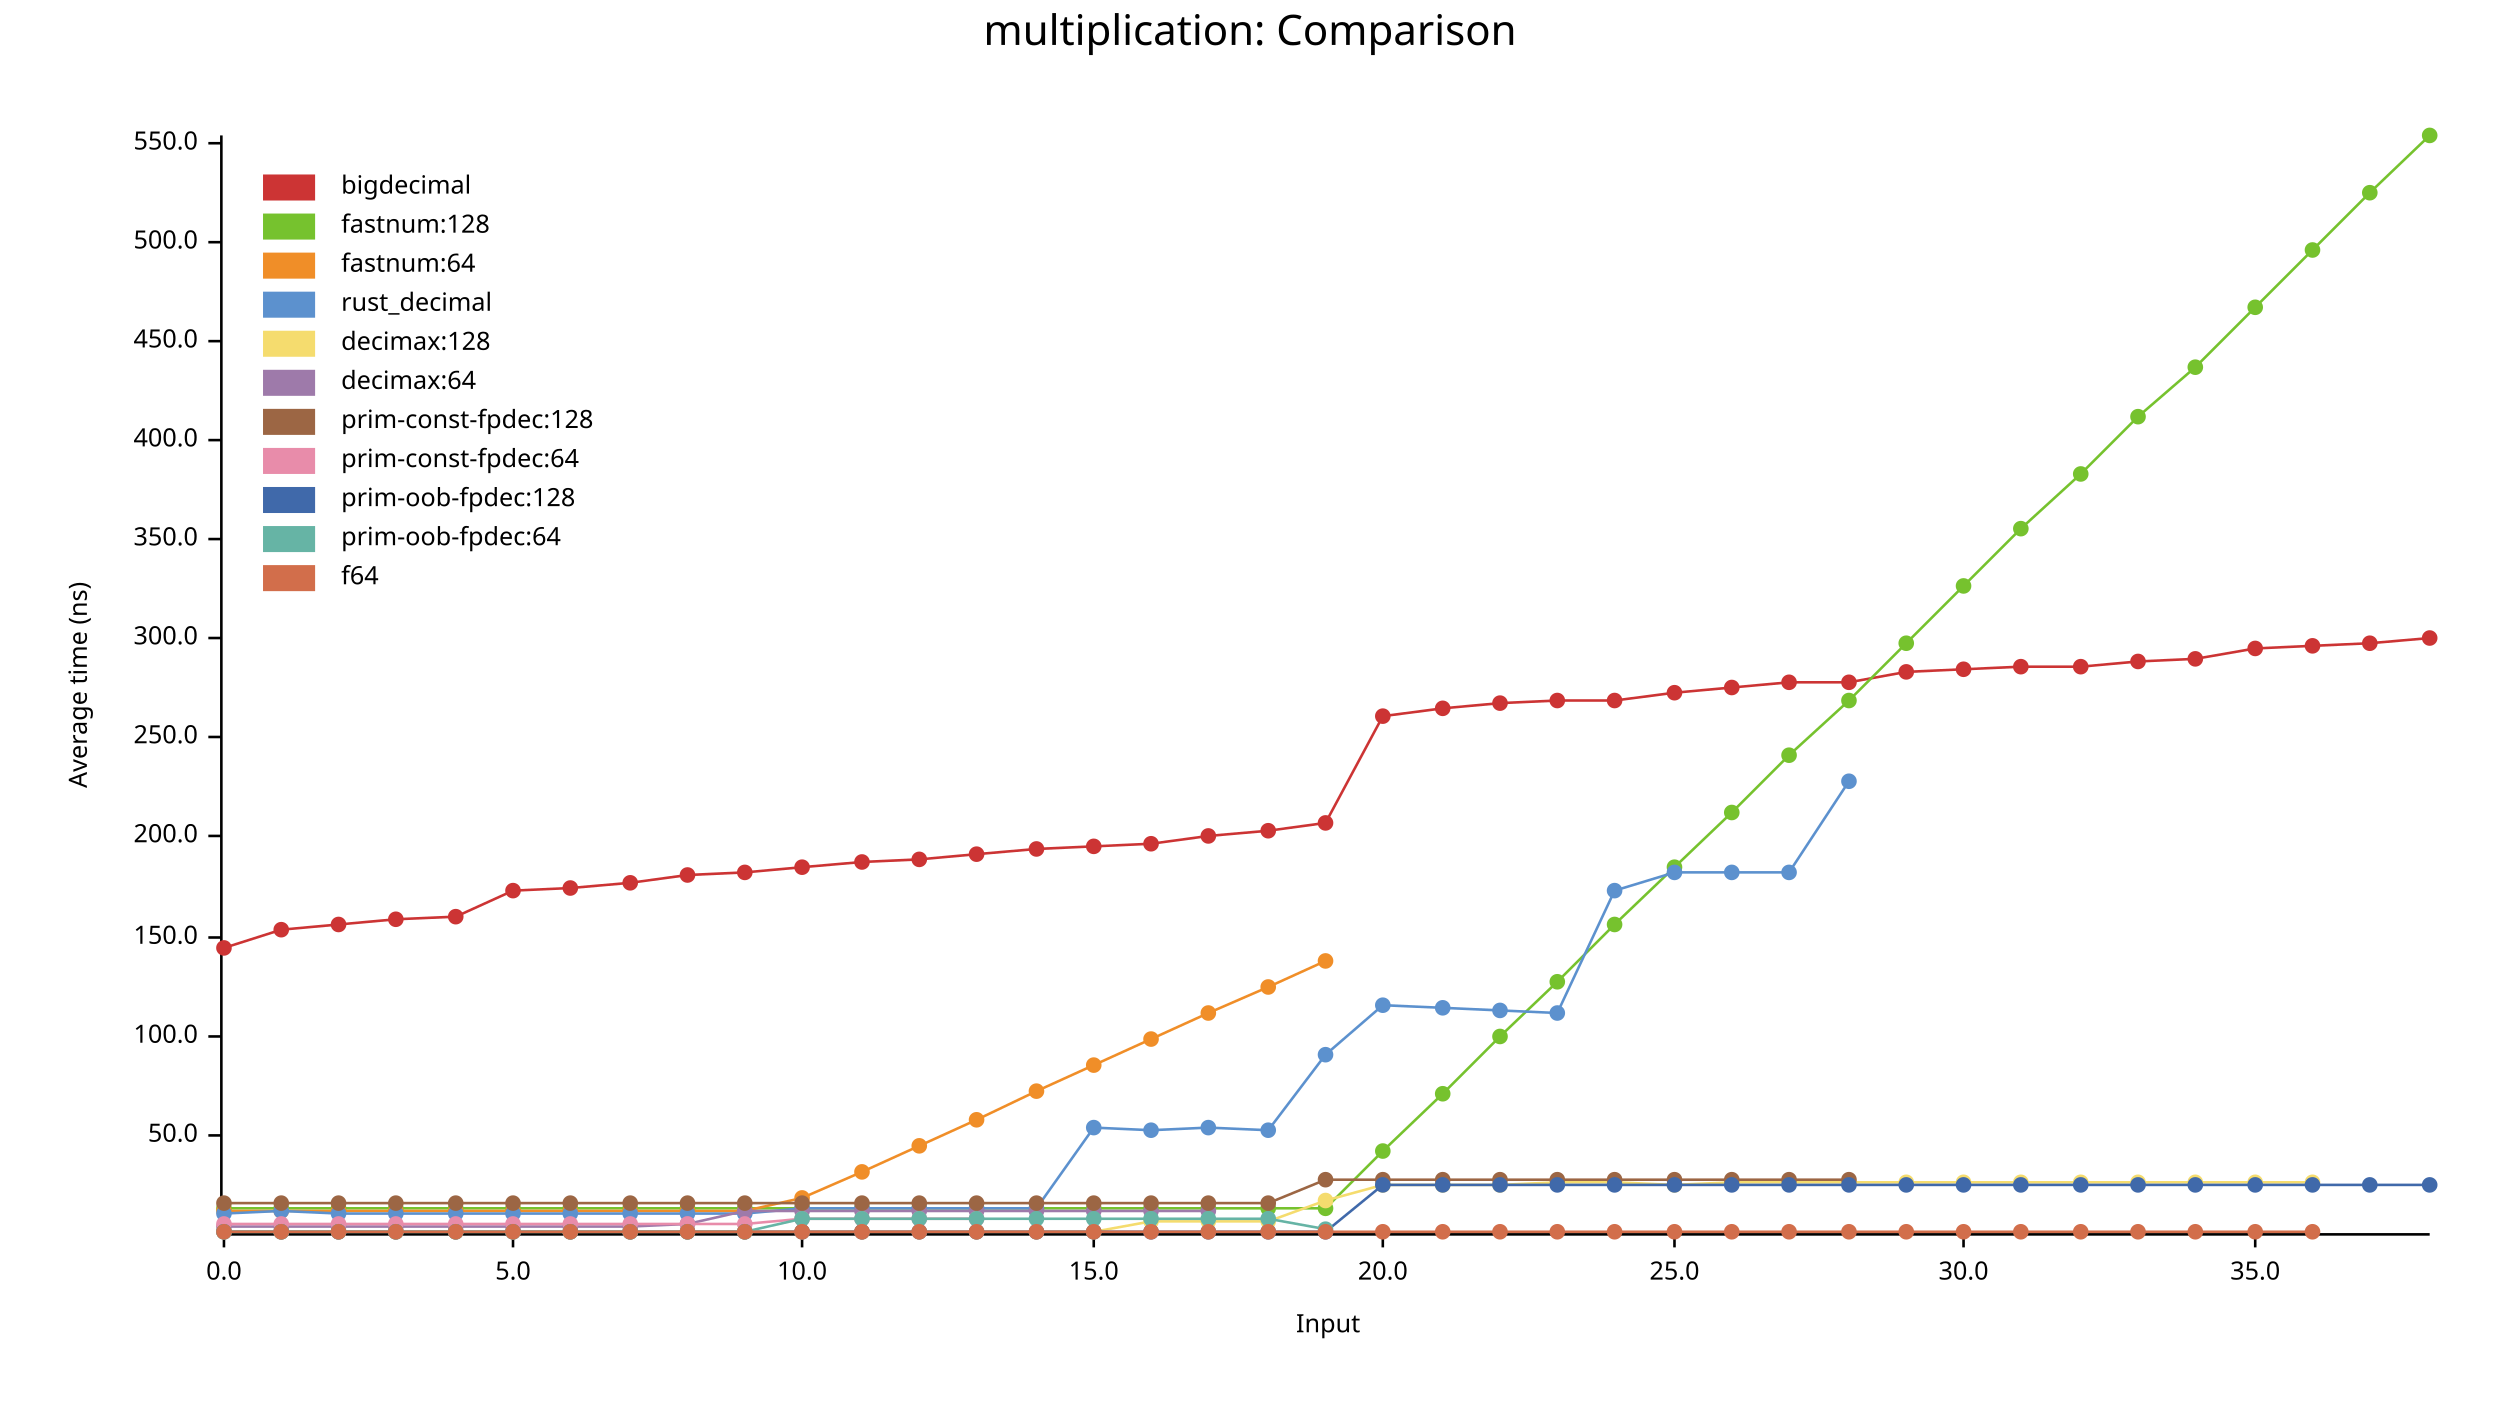
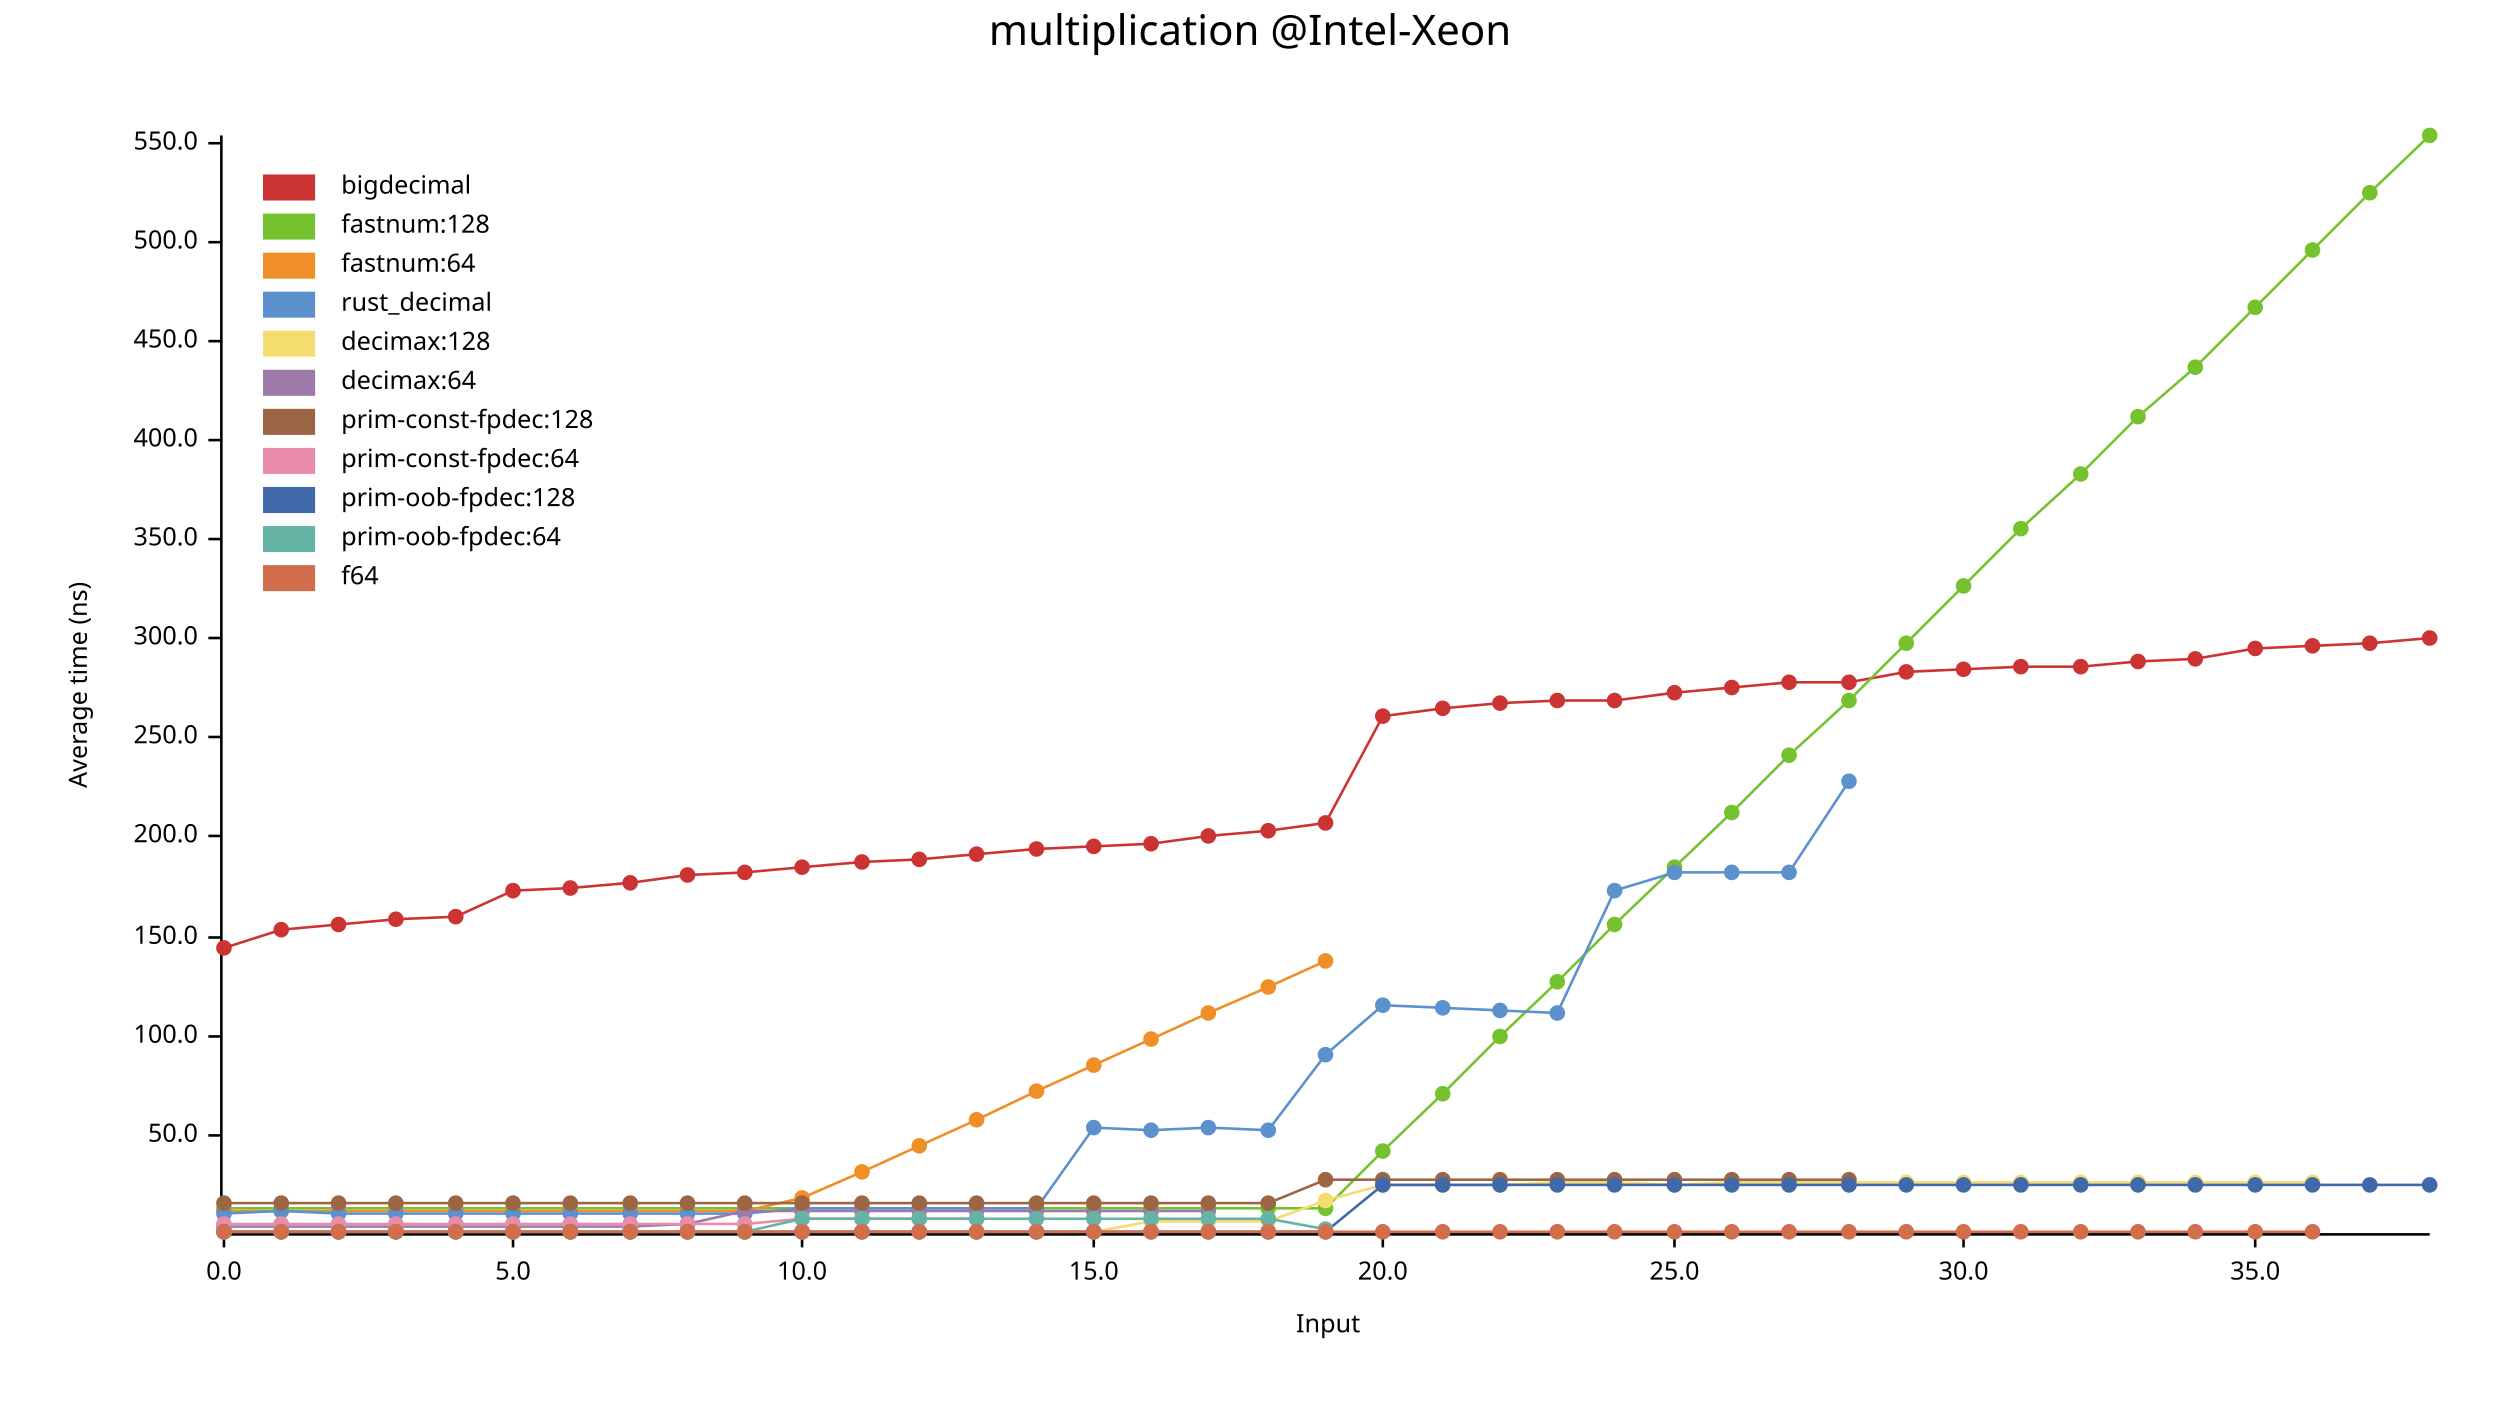
<svg xmlns="http://www.w3.org/2000/svg" width="960" height="540" viewBox="0 0 960 540">
  <text x="480" y="5" dy="0.76em" text-anchor="middle" font-family="sans-serif" font-size="16.129" opacity="1" fill="#000000">
- multiplication: Comparison
+ multiplication @Intel-Xeon
</text>
  <text x="26" y="263" dy="0.76em" text-anchor="middle" font-family="sans-serif" font-size="9.677" opacity="1" fill="#000000" transform="rotate(270, 26, 263)">
Average time (ns)
</text>
  <text x="510" y="514" dy="-0.5ex" text-anchor="middle" font-family="sans-serif" font-size="9.677" opacity="1" fill="#000000">
Input
</text>
  <polyline fill="none" opacity="1" stroke="#000000" stroke-width="1" points="85,52 85,473 " />
  <text x="76" y="436" dy="0.5ex" text-anchor="end" font-family="sans-serif" font-size="9.677" opacity="1" fill="#000000">
50.0
</text>
  <polyline fill="none" opacity="1" stroke="#000000" stroke-width="1" points="80,436 85,436 " />
  <text x="76" y="398" dy="0.5ex" text-anchor="end" font-family="sans-serif" font-size="9.677" opacity="1" fill="#000000">
100.0
</text>
  <polyline fill="none" opacity="1" stroke="#000000" stroke-width="1" points="80,398 85,398 " />
  <text x="76" y="360" dy="0.5ex" text-anchor="end" font-family="sans-serif" font-size="9.677" opacity="1" fill="#000000">
150.0
</text>
  <polyline fill="none" opacity="1" stroke="#000000" stroke-width="1" points="80,360 85,360 " />
  <text x="76" y="321" dy="0.5ex" text-anchor="end" font-family="sans-serif" font-size="9.677" opacity="1" fill="#000000">
200.0
</text>
  <polyline fill="none" opacity="1" stroke="#000000" stroke-width="1" points="80,321 85,321 " />
  <text x="76" y="283" dy="0.5ex" text-anchor="end" font-family="sans-serif" font-size="9.677" opacity="1" fill="#000000">
250.0
</text>
  <polyline fill="none" opacity="1" stroke="#000000" stroke-width="1" points="80,283 85,283 " />
  <text x="76" y="245" dy="0.5ex" text-anchor="end" font-family="sans-serif" font-size="9.677" opacity="1" fill="#000000">
300.0
</text>
  <polyline fill="none" opacity="1" stroke="#000000" stroke-width="1" points="80,245 85,245 " />
  <text x="76" y="207" dy="0.5ex" text-anchor="end" font-family="sans-serif" font-size="9.677" opacity="1" fill="#000000">
350.0
</text>
  <polyline fill="none" opacity="1" stroke="#000000" stroke-width="1" points="80,207 85,207 " />
  <text x="76" y="169" dy="0.5ex" text-anchor="end" font-family="sans-serif" font-size="9.677" opacity="1" fill="#000000">
400.0
</text>
  <polyline fill="none" opacity="1" stroke="#000000" stroke-width="1" points="80,169 85,169 " />
  <text x="76" y="131" dy="0.5ex" text-anchor="end" font-family="sans-serif" font-size="9.677" opacity="1" fill="#000000">
450.0
</text>
  <polyline fill="none" opacity="1" stroke="#000000" stroke-width="1" points="80,131 85,131 " />
  <text x="76" y="93" dy="0.5ex" text-anchor="end" font-family="sans-serif" font-size="9.677" opacity="1" fill="#000000">
500.0
</text>
  <polyline fill="none" opacity="1" stroke="#000000" stroke-width="1" points="80,93 85,93 " />
  <text x="76" y="55" dy="0.5ex" text-anchor="end" font-family="sans-serif" font-size="9.677" opacity="1" fill="#000000">
550.0
</text>
  <polyline fill="none" opacity="1" stroke="#000000" stroke-width="1" points="80,55 85,55 " />
  <polyline fill="none" opacity="1" stroke="#000000" stroke-width="1" points="86,474 933,474 " />
  <text x="86" y="484" dy="0.76em" text-anchor="middle" font-family="sans-serif" font-size="9.677" opacity="1" fill="#000000">
0.0
</text>
  <polyline fill="none" opacity="1" stroke="#000000" stroke-width="1" points="86,474 86,479 " />
  <text x="197" y="484" dy="0.76em" text-anchor="middle" font-family="sans-serif" font-size="9.677" opacity="1" fill="#000000">
5.0
</text>
  <polyline fill="none" opacity="1" stroke="#000000" stroke-width="1" points="197,474 197,479 " />
  <text x="308" y="484" dy="0.76em" text-anchor="middle" font-family="sans-serif" font-size="9.677" opacity="1" fill="#000000">
10.0
</text>
  <polyline fill="none" opacity="1" stroke="#000000" stroke-width="1" points="308,474 308,479 " />
  <text x="420" y="484" dy="0.76em" text-anchor="middle" font-family="sans-serif" font-size="9.677" opacity="1" fill="#000000">
15.0
</text>
  <polyline fill="none" opacity="1" stroke="#000000" stroke-width="1" points="420,474 420,479 " />
  <text x="531" y="484" dy="0.76em" text-anchor="middle" font-family="sans-serif" font-size="9.677" opacity="1" fill="#000000">
20.0
</text>
  <polyline fill="none" opacity="1" stroke="#000000" stroke-width="1" points="531,474 531,479 " />
  <text x="643" y="484" dy="0.76em" text-anchor="middle" font-family="sans-serif" font-size="9.677" opacity="1" fill="#000000">
25.0
</text>
  <polyline fill="none" opacity="1" stroke="#000000" stroke-width="1" points="643,474 643,479 " />
  <text x="754" y="484" dy="0.76em" text-anchor="middle" font-family="sans-serif" font-size="9.677" opacity="1" fill="#000000">
30.0
</text>
  <polyline fill="none" opacity="1" stroke="#000000" stroke-width="1" points="754,474 754,479 " />
  <text x="866" y="484" dy="0.76em" text-anchor="middle" font-family="sans-serif" font-size="9.677" opacity="1" fill="#000000">
35.0
</text>
  <polyline fill="none" opacity="1" stroke="#000000" stroke-width="1" points="866,474 866,479 " />
  <circle cx="86" cy="364" r="3" opacity="1" fill="#CC3434" stroke="none" stroke-width="1" />
  <circle cx="108" cy="357" r="3" opacity="1" fill="#CC3434" stroke="none" stroke-width="1" />
  <circle cx="130" cy="355" r="3" opacity="1" fill="#CC3434" stroke="none" stroke-width="1" />
  <circle cx="152" cy="353" r="3" opacity="1" fill="#CC3434" stroke="none" stroke-width="1" />
  <circle cx="175" cy="352" r="3" opacity="1" fill="#CC3434" stroke="none" stroke-width="1" />
  <circle cx="197" cy="342" r="3" opacity="1" fill="#CC3434" stroke="none" stroke-width="1" />
  <circle cx="219" cy="341" r="3" opacity="1" fill="#CC3434" stroke="none" stroke-width="1" />
  <circle cx="242" cy="339" r="3" opacity="1" fill="#CC3434" stroke="none" stroke-width="1" />
  <circle cx="264" cy="336" r="3" opacity="1" fill="#CC3434" stroke="none" stroke-width="1" />
  <circle cx="286" cy="335" r="3" opacity="1" fill="#CC3434" stroke="none" stroke-width="1" />
  <circle cx="308" cy="333" r="3" opacity="1" fill="#CC3434" stroke="none" stroke-width="1" />
  <circle cx="331" cy="331" r="3" opacity="1" fill="#CC3434" stroke="none" stroke-width="1" />
  <circle cx="353" cy="330" r="3" opacity="1" fill="#CC3434" stroke="none" stroke-width="1" />
  <circle cx="375" cy="328" r="3" opacity="1" fill="#CC3434" stroke="none" stroke-width="1" />
  <circle cx="398" cy="326" r="3" opacity="1" fill="#CC3434" stroke="none" stroke-width="1" />
  <circle cx="420" cy="325" r="3" opacity="1" fill="#CC3434" stroke="none" stroke-width="1" />
  <circle cx="442" cy="324" r="3" opacity="1" fill="#CC3434" stroke="none" stroke-width="1" />
  <circle cx="464" cy="321" r="3" opacity="1" fill="#CC3434" stroke="none" stroke-width="1" />
  <circle cx="487" cy="319" r="3" opacity="1" fill="#CC3434" stroke="none" stroke-width="1" />
  <circle cx="509" cy="316" r="3" opacity="1" fill="#CC3434" stroke="none" stroke-width="1" />
  <circle cx="531" cy="275" r="3" opacity="1" fill="#CC3434" stroke="none" stroke-width="1" />
  <circle cx="554" cy="272" r="3" opacity="1" fill="#CC3434" stroke="none" stroke-width="1" />
  <circle cx="576" cy="270" r="3" opacity="1" fill="#CC3434" stroke="none" stroke-width="1" />
  <circle cx="598" cy="269" r="3" opacity="1" fill="#CC3434" stroke="none" stroke-width="1" />
  <circle cx="620" cy="269" r="3" opacity="1" fill="#CC3434" stroke="none" stroke-width="1" />
  <circle cx="643" cy="266" r="3" opacity="1" fill="#CC3434" stroke="none" stroke-width="1" />
  <circle cx="665" cy="264" r="3" opacity="1" fill="#CC3434" stroke="none" stroke-width="1" />
  <circle cx="687" cy="262" r="3" opacity="1" fill="#CC3434" stroke="none" stroke-width="1" />
  <circle cx="710" cy="262" r="3" opacity="1" fill="#CC3434" stroke="none" stroke-width="1" />
  <circle cx="732" cy="258" r="3" opacity="1" fill="#CC3434" stroke="none" stroke-width="1" />
  <circle cx="754" cy="257" r="3" opacity="1" fill="#CC3434" stroke="none" stroke-width="1" />
  <circle cx="776" cy="256" r="3" opacity="1" fill="#CC3434" stroke="none" stroke-width="1" />
  <circle cx="799" cy="256" r="3" opacity="1" fill="#CC3434" stroke="none" stroke-width="1" />
  <circle cx="821" cy="254" r="3" opacity="1" fill="#CC3434" stroke="none" stroke-width="1" />
  <circle cx="843" cy="253" r="3" opacity="1" fill="#CC3434" stroke="none" stroke-width="1" />
  <circle cx="866" cy="249" r="3" opacity="1" fill="#CC3434" stroke="none" stroke-width="1" />
  <circle cx="888" cy="248" r="3" opacity="1" fill="#CC3434" stroke="none" stroke-width="1" />
  <circle cx="910" cy="247" r="3" opacity="1" fill="#CC3434" stroke="none" stroke-width="1" />
  <circle cx="933" cy="245" r="3" opacity="1" fill="#CC3434" stroke="none" stroke-width="1" />
  <polyline fill="none" opacity="1" stroke="#CC3434" stroke-width="1" points="86,364 108,357 130,355 152,353 175,352 197,342 219,341 242,339 264,336 286,335 308,333 331,331 353,330 375,328 398,326 420,325 442,324 464,321 487,319 509,316 531,275 554,272 576,270 598,269 620,269 643,266 665,264 687,262 710,262 732,258 754,257 776,256 799,256 821,254 843,253 866,249 888,248 910,247 933,245 " />
  <circle cx="86" cy="464" r="3" opacity="1" fill="#76C22E" stroke="none" stroke-width="1" />
  <circle cx="108" cy="464" r="3" opacity="1" fill="#76C22E" stroke="none" stroke-width="1" />
  <circle cx="130" cy="464" r="3" opacity="1" fill="#76C22E" stroke="none" stroke-width="1" />
  <circle cx="152" cy="464" r="3" opacity="1" fill="#76C22E" stroke="none" stroke-width="1" />
  <circle cx="175" cy="464" r="3" opacity="1" fill="#76C22E" stroke="none" stroke-width="1" />
  <circle cx="197" cy="464" r="3" opacity="1" fill="#76C22E" stroke="none" stroke-width="1" />
  <circle cx="219" cy="464" r="3" opacity="1" fill="#76C22E" stroke="none" stroke-width="1" />
  <circle cx="242" cy="464" r="3" opacity="1" fill="#76C22E" stroke="none" stroke-width="1" />
  <circle cx="264" cy="464" r="3" opacity="1" fill="#76C22E" stroke="none" stroke-width="1" />
  <circle cx="286" cy="464" r="3" opacity="1" fill="#76C22E" stroke="none" stroke-width="1" />
  <circle cx="308" cy="464" r="3" opacity="1" fill="#76C22E" stroke="none" stroke-width="1" />
  <circle cx="331" cy="464" r="3" opacity="1" fill="#76C22E" stroke="none" stroke-width="1" />
  <circle cx="353" cy="464" r="3" opacity="1" fill="#76C22E" stroke="none" stroke-width="1" />
  <circle cx="375" cy="464" r="3" opacity="1" fill="#76C22E" stroke="none" stroke-width="1" />
  <circle cx="398" cy="464" r="3" opacity="1" fill="#76C22E" stroke="none" stroke-width="1" />
  <circle cx="420" cy="464" r="3" opacity="1" fill="#76C22E" stroke="none" stroke-width="1" />
  <circle cx="442" cy="464" r="3" opacity="1" fill="#76C22E" stroke="none" stroke-width="1" />
  <circle cx="464" cy="464" r="3" opacity="1" fill="#76C22E" stroke="none" stroke-width="1" />
  <circle cx="487" cy="464" r="3" opacity="1" fill="#76C22E" stroke="none" stroke-width="1" />
  <circle cx="509" cy="464" r="3" opacity="1" fill="#76C22E" stroke="none" stroke-width="1" />
  <circle cx="531" cy="442" r="3" opacity="1" fill="#76C22E" stroke="none" stroke-width="1" />
  <circle cx="554" cy="420" r="3" opacity="1" fill="#76C22E" stroke="none" stroke-width="1" />
  <circle cx="576" cy="398" r="3" opacity="1" fill="#76C22E" stroke="none" stroke-width="1" />
  <circle cx="598" cy="377" r="3" opacity="1" fill="#76C22E" stroke="none" stroke-width="1" />
  <circle cx="620" cy="355" r="3" opacity="1" fill="#76C22E" stroke="none" stroke-width="1" />
  <circle cx="643" cy="333" r="3" opacity="1" fill="#76C22E" stroke="none" stroke-width="1" />
  <circle cx="665" cy="312" r="3" opacity="1" fill="#76C22E" stroke="none" stroke-width="1" />
  <circle cx="687" cy="290" r="3" opacity="1" fill="#76C22E" stroke="none" stroke-width="1" />
  <circle cx="710" cy="269" r="3" opacity="1" fill="#76C22E" stroke="none" stroke-width="1" />
  <circle cx="732" cy="247" r="3" opacity="1" fill="#76C22E" stroke="none" stroke-width="1" />
  <circle cx="754" cy="225" r="3" opacity="1" fill="#76C22E" stroke="none" stroke-width="1" />
  <circle cx="776" cy="203" r="3" opacity="1" fill="#76C22E" stroke="none" stroke-width="1" />
  <circle cx="799" cy="182" r="3" opacity="1" fill="#76C22E" stroke="none" stroke-width="1" />
  <circle cx="821" cy="160" r="3" opacity="1" fill="#76C22E" stroke="none" stroke-width="1" />
  <circle cx="843" cy="141" r="3" opacity="1" fill="#76C22E" stroke="none" stroke-width="1" />
  <circle cx="866" cy="118" r="3" opacity="1" fill="#76C22E" stroke="none" stroke-width="1" />
  <circle cx="888" cy="96" r="3" opacity="1" fill="#76C22E" stroke="none" stroke-width="1" />
  <circle cx="910" cy="74" r="3" opacity="1" fill="#76C22E" stroke="none" stroke-width="1" />
  <circle cx="933" cy="52" r="3" opacity="1" fill="#76C22E" stroke="none" stroke-width="1" />
  <polyline fill="none" opacity="1" stroke="#76C22E" stroke-width="1" points="86,464 108,464 130,464 152,464 175,464 197,464 219,464 242,464 264,464 286,464 308,464 331,464 353,464 375,464 398,464 420,464 442,464 464,464 487,464 509,464 531,442 554,420 576,398 598,377 620,355 643,333 665,312 687,290 710,269 732,247 754,225 776,203 799,182 821,160 843,141 866,118 888,96 910,74 933,52 " />
  <circle cx="86" cy="465" r="3" opacity="1" fill="#F08E28" stroke="none" stroke-width="1" />
  <circle cx="108" cy="465" r="3" opacity="1" fill="#F08E28" stroke="none" stroke-width="1" />
  <circle cx="130" cy="465" r="3" opacity="1" fill="#F08E28" stroke="none" stroke-width="1" />
  <circle cx="152" cy="465" r="3" opacity="1" fill="#F08E28" stroke="none" stroke-width="1" />
  <circle cx="175" cy="465" r="3" opacity="1" fill="#F08E28" stroke="none" stroke-width="1" />
  <circle cx="197" cy="465" r="3" opacity="1" fill="#F08E28" stroke="none" stroke-width="1" />
  <circle cx="219" cy="465" r="3" opacity="1" fill="#F08E28" stroke="none" stroke-width="1" />
  <circle cx="242" cy="465" r="3" opacity="1" fill="#F08E28" stroke="none" stroke-width="1" />
  <circle cx="264" cy="465" r="3" opacity="1" fill="#F08E28" stroke="none" stroke-width="1" />
  <circle cx="286" cy="465" r="3" opacity="1" fill="#F08E28" stroke="none" stroke-width="1" />
  <circle cx="308" cy="460" r="3" opacity="1" fill="#F08E28" stroke="none" stroke-width="1" />
  <circle cx="331" cy="450" r="3" opacity="1" fill="#F08E28" stroke="none" stroke-width="1" />
  <circle cx="353" cy="440" r="3" opacity="1" fill="#F08E28" stroke="none" stroke-width="1" />
  <circle cx="375" cy="430" r="3" opacity="1" fill="#F08E28" stroke="none" stroke-width="1" />
  <circle cx="398" cy="419" r="3" opacity="1" fill="#F08E28" stroke="none" stroke-width="1" />
  <circle cx="420" cy="409" r="3" opacity="1" fill="#F08E28" stroke="none" stroke-width="1" />
  <circle cx="442" cy="399" r="3" opacity="1" fill="#F08E28" stroke="none" stroke-width="1" />
  <circle cx="464" cy="389" r="3" opacity="1" fill="#F08E28" stroke="none" stroke-width="1" />
  <circle cx="487" cy="379" r="3" opacity="1" fill="#F08E28" stroke="none" stroke-width="1" />
  <circle cx="509" cy="369" r="3" opacity="1" fill="#F08E28" stroke="none" stroke-width="1" />
  <polyline fill="none" opacity="1" stroke="#F08E28" stroke-width="1" points="86,465 108,465 130,465 152,465 175,465 197,465 219,465 242,465 264,465 286,465 308,460 331,450 353,440 375,430 398,419 420,409 442,399 464,389 487,379 509,369 " />
  <circle cx="86" cy="466" r="3" opacity="1" fill="#5C91CE" stroke="none" stroke-width="1" />
  <circle cx="108" cy="465" r="3" opacity="1" fill="#5C91CE" stroke="none" stroke-width="1" />
  <circle cx="130" cy="466" r="3" opacity="1" fill="#5C91CE" stroke="none" stroke-width="1" />
  <circle cx="152" cy="466" r="3" opacity="1" fill="#5C91CE" stroke="none" stroke-width="1" />
  <circle cx="175" cy="466" r="3" opacity="1" fill="#5C91CE" stroke="none" stroke-width="1" />
  <circle cx="197" cy="466" r="3" opacity="1" fill="#5C91CE" stroke="none" stroke-width="1" />
  <circle cx="219" cy="466" r="3" opacity="1" fill="#5C91CE" stroke="none" stroke-width="1" />
  <circle cx="242" cy="466" r="3" opacity="1" fill="#5C91CE" stroke="none" stroke-width="1" />
  <circle cx="264" cy="466" r="3" opacity="1" fill="#5C91CE" stroke="none" stroke-width="1" />
  <circle cx="286" cy="466" r="3" opacity="1" fill="#5C91CE" stroke="none" stroke-width="1" />
  <circle cx="308" cy="464" r="3" opacity="1" fill="#5C91CE" stroke="none" stroke-width="1" />
  <circle cx="331" cy="464" r="3" opacity="1" fill="#5C91CE" stroke="none" stroke-width="1" />
  <circle cx="353" cy="464" r="3" opacity="1" fill="#5C91CE" stroke="none" stroke-width="1" />
  <circle cx="375" cy="464" r="3" opacity="1" fill="#5C91CE" stroke="none" stroke-width="1" />
  <circle cx="398" cy="464" r="3" opacity="1" fill="#5C91CE" stroke="none" stroke-width="1" />
  <circle cx="420" cy="433" r="3" opacity="1" fill="#5C91CE" stroke="none" stroke-width="1" />
  <circle cx="442" cy="434" r="3" opacity="1" fill="#5C91CE" stroke="none" stroke-width="1" />
  <circle cx="464" cy="433" r="3" opacity="1" fill="#5C91CE" stroke="none" stroke-width="1" />
  <circle cx="487" cy="434" r="3" opacity="1" fill="#5C91CE" stroke="none" stroke-width="1" />
  <circle cx="509" cy="405" r="3" opacity="1" fill="#5C91CE" stroke="none" stroke-width="1" />
  <circle cx="531" cy="386" r="3" opacity="1" fill="#5C91CE" stroke="none" stroke-width="1" />
  <circle cx="554" cy="387" r="3" opacity="1" fill="#5C91CE" stroke="none" stroke-width="1" />
  <circle cx="576" cy="388" r="3" opacity="1" fill="#5C91CE" stroke="none" stroke-width="1" />
  <circle cx="598" cy="389" r="3" opacity="1" fill="#5C91CE" stroke="none" stroke-width="1" />
  <circle cx="620" cy="342" r="3" opacity="1" fill="#5C91CE" stroke="none" stroke-width="1" />
  <circle cx="643" cy="335" r="3" opacity="1" fill="#5C91CE" stroke="none" stroke-width="1" />
  <circle cx="665" cy="335" r="3" opacity="1" fill="#5C91CE" stroke="none" stroke-width="1" />
  <circle cx="687" cy="335" r="3" opacity="1" fill="#5C91CE" stroke="none" stroke-width="1" />
  <circle cx="710" cy="300" r="3" opacity="1" fill="#5C91CE" stroke="none" stroke-width="1" />
  <polyline fill="none" opacity="1" stroke="#5C91CE" stroke-width="1" points="86,466 108,465 130,466 152,466 175,466 197,466 219,466 242,466 264,466 286,466 308,464 331,464 353,464 375,464 398,464 420,433 442,434 464,433 487,434 509,405 531,386 554,387 576,388 598,389 620,342 643,335 665,335 687,335 710,300 " />
  <circle cx="86" cy="473" r="3" opacity="1" fill="#F5DC6E" stroke="none" stroke-width="1" />
  <circle cx="108" cy="473" r="3" opacity="1" fill="#F5DC6E" stroke="none" stroke-width="1" />
  <circle cx="130" cy="473" r="3" opacity="1" fill="#F5DC6E" stroke="none" stroke-width="1" />
  <circle cx="152" cy="473" r="3" opacity="1" fill="#F5DC6E" stroke="none" stroke-width="1" />
  <circle cx="175" cy="473" r="3" opacity="1" fill="#F5DC6E" stroke="none" stroke-width="1" />
  <circle cx="197" cy="473" r="3" opacity="1" fill="#F5DC6E" stroke="none" stroke-width="1" />
  <circle cx="219" cy="473" r="3" opacity="1" fill="#F5DC6E" stroke="none" stroke-width="1" />
  <circle cx="242" cy="473" r="3" opacity="1" fill="#F5DC6E" stroke="none" stroke-width="1" />
  <circle cx="264" cy="473" r="3" opacity="1" fill="#F5DC6E" stroke="none" stroke-width="1" />
  <circle cx="286" cy="473" r="3" opacity="1" fill="#F5DC6E" stroke="none" stroke-width="1" />
  <circle cx="308" cy="473" r="3" opacity="1" fill="#F5DC6E" stroke="none" stroke-width="1" />
  <circle cx="331" cy="473" r="3" opacity="1" fill="#F5DC6E" stroke="none" stroke-width="1" />
  <circle cx="353" cy="473" r="3" opacity="1" fill="#F5DC6E" stroke="none" stroke-width="1" />
  <circle cx="375" cy="473" r="3" opacity="1" fill="#F5DC6E" stroke="none" stroke-width="1" />
  <circle cx="398" cy="473" r="3" opacity="1" fill="#F5DC6E" stroke="none" stroke-width="1" />
  <circle cx="420" cy="473" r="3" opacity="1" fill="#F5DC6E" stroke="none" stroke-width="1" />
  <circle cx="442" cy="469" r="3" opacity="1" fill="#F5DC6E" stroke="none" stroke-width="1" />
  <circle cx="464" cy="469" r="3" opacity="1" fill="#F5DC6E" stroke="none" stroke-width="1" />
  <circle cx="487" cy="469" r="3" opacity="1" fill="#F5DC6E" stroke="none" stroke-width="1" />
  <circle cx="509" cy="461" r="3" opacity="1" fill="#F5DC6E" stroke="none" stroke-width="1" />
  <circle cx="531" cy="455" r="3" opacity="1" fill="#F5DC6E" stroke="none" stroke-width="1" />
  <circle cx="554" cy="455" r="3" opacity="1" fill="#F5DC6E" stroke="none" stroke-width="1" />
  <circle cx="576" cy="455" r="3" opacity="1" fill="#F5DC6E" stroke="none" stroke-width="1" />
  <circle cx="598" cy="454" r="3" opacity="1" fill="#F5DC6E" stroke="none" stroke-width="1" />
  <circle cx="620" cy="454" r="3" opacity="1" fill="#F5DC6E" stroke="none" stroke-width="1" />
  <circle cx="643" cy="455" r="3" opacity="1" fill="#F5DC6E" stroke="none" stroke-width="1" />
  <circle cx="665" cy="454" r="3" opacity="1" fill="#F5DC6E" stroke="none" stroke-width="1" />
  <circle cx="687" cy="454" r="3" opacity="1" fill="#F5DC6E" stroke="none" stroke-width="1" />
  <circle cx="710" cy="454" r="3" opacity="1" fill="#F5DC6E" stroke="none" stroke-width="1" />
  <circle cx="732" cy="454" r="3" opacity="1" fill="#F5DC6E" stroke="none" stroke-width="1" />
  <circle cx="754" cy="454" r="3" opacity="1" fill="#F5DC6E" stroke="none" stroke-width="1" />
  <circle cx="776" cy="454" r="3" opacity="1" fill="#F5DC6E" stroke="none" stroke-width="1" />
  <circle cx="799" cy="454" r="3" opacity="1" fill="#F5DC6E" stroke="none" stroke-width="1" />
  <circle cx="821" cy="454" r="3" opacity="1" fill="#F5DC6E" stroke="none" stroke-width="1" />
  <circle cx="843" cy="454" r="3" opacity="1" fill="#F5DC6E" stroke="none" stroke-width="1" />
  <circle cx="866" cy="454" r="3" opacity="1" fill="#F5DC6E" stroke="none" stroke-width="1" />
  <circle cx="888" cy="454" r="3" opacity="1" fill="#F5DC6E" stroke="none" stroke-width="1" />
  <polyline fill="none" opacity="1" stroke="#F5DC6E" stroke-width="1" points="86,473 108,473 130,473 152,473 175,473 197,473 219,473 242,473 264,473 286,473 308,473 331,473 353,473 375,473 398,473 420,473 442,469 464,469 487,469 509,461 531,455 554,455 576,455 598,454 620,454 643,455 665,454 687,454 710,454 732,454 754,454 776,454 799,454 821,454 843,454 866,454 888,454 " />
  <circle cx="86" cy="471" r="3" opacity="1" fill="#9E7AAA" stroke="none" stroke-width="1" />
  <circle cx="108" cy="471" r="3" opacity="1" fill="#9E7AAA" stroke="none" stroke-width="1" />
  <circle cx="130" cy="471" r="3" opacity="1" fill="#9E7AAA" stroke="none" stroke-width="1" />
  <circle cx="152" cy="471" r="3" opacity="1" fill="#9E7AAA" stroke="none" stroke-width="1" />
  <circle cx="175" cy="471" r="3" opacity="1" fill="#9E7AAA" stroke="none" stroke-width="1" />
  <circle cx="197" cy="471" r="3" opacity="1" fill="#9E7AAA" stroke="none" stroke-width="1" />
  <circle cx="219" cy="471" r="3" opacity="1" fill="#9E7AAA" stroke="none" stroke-width="1" />
  <circle cx="242" cy="471" r="3" opacity="1" fill="#9E7AAA" stroke="none" stroke-width="1" />
  <circle cx="264" cy="470" r="3" opacity="1" fill="#9E7AAA" stroke="none" stroke-width="1" />
  <circle cx="286" cy="465" r="3" opacity="1" fill="#9E7AAA" stroke="none" stroke-width="1" />
  <circle cx="308" cy="465" r="3" opacity="1" fill="#9E7AAA" stroke="none" stroke-width="1" />
  <circle cx="331" cy="465" r="3" opacity="1" fill="#9E7AAA" stroke="none" stroke-width="1" />
  <circle cx="353" cy="465" r="3" opacity="1" fill="#9E7AAA" stroke="none" stroke-width="1" />
  <circle cx="375" cy="465" r="3" opacity="1" fill="#9E7AAA" stroke="none" stroke-width="1" />
  <circle cx="398" cy="465" r="3" opacity="1" fill="#9E7AAA" stroke="none" stroke-width="1" />
  <circle cx="420" cy="465" r="3" opacity="1" fill="#9E7AAA" stroke="none" stroke-width="1" />
  <circle cx="442" cy="465" r="3" opacity="1" fill="#9E7AAA" stroke="none" stroke-width="1" />
  <circle cx="464" cy="465" r="3" opacity="1" fill="#9E7AAA" stroke="none" stroke-width="1" />
  <polyline fill="none" opacity="1" stroke="#9E7AAA" stroke-width="1" points="86,471 108,471 130,471 152,471 175,471 197,471 219,471 242,471 264,470 286,465 308,465 331,465 353,465 375,465 398,465 420,465 442,465 464,465 " />
  <circle cx="86" cy="462" r="3" opacity="1" fill="#9C6644" stroke="none" stroke-width="1" />
  <circle cx="108" cy="462" r="3" opacity="1" fill="#9C6644" stroke="none" stroke-width="1" />
  <circle cx="130" cy="462" r="3" opacity="1" fill="#9C6644" stroke="none" stroke-width="1" />
  <circle cx="152" cy="462" r="3" opacity="1" fill="#9C6644" stroke="none" stroke-width="1" />
  <circle cx="175" cy="462" r="3" opacity="1" fill="#9C6644" stroke="none" stroke-width="1" />
  <circle cx="197" cy="462" r="3" opacity="1" fill="#9C6644" stroke="none" stroke-width="1" />
  <circle cx="219" cy="462" r="3" opacity="1" fill="#9C6644" stroke="none" stroke-width="1" />
  <circle cx="242" cy="462" r="3" opacity="1" fill="#9C6644" stroke="none" stroke-width="1" />
  <circle cx="264" cy="462" r="3" opacity="1" fill="#9C6644" stroke="none" stroke-width="1" />
  <circle cx="286" cy="462" r="3" opacity="1" fill="#9C6644" stroke="none" stroke-width="1" />
  <circle cx="308" cy="462" r="3" opacity="1" fill="#9C6644" stroke="none" stroke-width="1" />
  <circle cx="331" cy="462" r="3" opacity="1" fill="#9C6644" stroke="none" stroke-width="1" />
  <circle cx="353" cy="462" r="3" opacity="1" fill="#9C6644" stroke="none" stroke-width="1" />
  <circle cx="375" cy="462" r="3" opacity="1" fill="#9C6644" stroke="none" stroke-width="1" />
  <circle cx="398" cy="462" r="3" opacity="1" fill="#9C6644" stroke="none" stroke-width="1" />
  <circle cx="420" cy="462" r="3" opacity="1" fill="#9C6644" stroke="none" stroke-width="1" />
  <circle cx="442" cy="462" r="3" opacity="1" fill="#9C6644" stroke="none" stroke-width="1" />
  <circle cx="464" cy="462" r="3" opacity="1" fill="#9C6644" stroke="none" stroke-width="1" />
  <circle cx="487" cy="462" r="3" opacity="1" fill="#9C6644" stroke="none" stroke-width="1" />
  <circle cx="509" cy="453" r="3" opacity="1" fill="#9C6644" stroke="none" stroke-width="1" />
  <circle cx="531" cy="453" r="3" opacity="1" fill="#9C6644" stroke="none" stroke-width="1" />
  <circle cx="554" cy="453" r="3" opacity="1" fill="#9C6644" stroke="none" stroke-width="1" />
  <circle cx="576" cy="453" r="3" opacity="1" fill="#9C6644" stroke="none" stroke-width="1" />
  <circle cx="598" cy="453" r="3" opacity="1" fill="#9C6644" stroke="none" stroke-width="1" />
  <circle cx="620" cy="453" r="3" opacity="1" fill="#9C6644" stroke="none" stroke-width="1" />
  <circle cx="643" cy="453" r="3" opacity="1" fill="#9C6644" stroke="none" stroke-width="1" />
  <circle cx="665" cy="453" r="3" opacity="1" fill="#9C6644" stroke="none" stroke-width="1" />
  <circle cx="687" cy="453" r="3" opacity="1" fill="#9C6644" stroke="none" stroke-width="1" />
  <circle cx="710" cy="453" r="3" opacity="1" fill="#9C6644" stroke="none" stroke-width="1" />
  <polyline fill="none" opacity="1" stroke="#9C6644" stroke-width="1" points="86,462 108,462 130,462 152,462 175,462 197,462 219,462 242,462 264,462 286,462 308,462 331,462 353,462 375,462 398,462 420,462 442,462 464,462 487,462 509,453 531,453 554,453 576,453 598,453 620,453 643,453 665,453 687,453 710,453 " />
  <circle cx="86" cy="470" r="3" opacity="1" fill="#E88CAA" stroke="none" stroke-width="1" />
  <circle cx="108" cy="470" r="3" opacity="1" fill="#E88CAA" stroke="none" stroke-width="1" />
  <circle cx="130" cy="470" r="3" opacity="1" fill="#E88CAA" stroke="none" stroke-width="1" />
  <circle cx="152" cy="470" r="3" opacity="1" fill="#E88CAA" stroke="none" stroke-width="1" />
  <circle cx="175" cy="470" r="3" opacity="1" fill="#E88CAA" stroke="none" stroke-width="1" />
  <circle cx="197" cy="470" r="3" opacity="1" fill="#E88CAA" stroke="none" stroke-width="1" />
  <circle cx="219" cy="470" r="3" opacity="1" fill="#E88CAA" stroke="none" stroke-width="1" />
  <circle cx="242" cy="470" r="3" opacity="1" fill="#E88CAA" stroke="none" stroke-width="1" />
  <circle cx="264" cy="470" r="3" opacity="1" fill="#E88CAA" stroke="none" stroke-width="1" />
  <circle cx="286" cy="470" r="3" opacity="1" fill="#E88CAA" stroke="none" stroke-width="1" />
  <circle cx="308" cy="468" r="3" opacity="1" fill="#E88CAA" stroke="none" stroke-width="1" />
  <circle cx="331" cy="468" r="3" opacity="1" fill="#E88CAA" stroke="none" stroke-width="1" />
  <circle cx="353" cy="468" r="3" opacity="1" fill="#E88CAA" stroke="none" stroke-width="1" />
  <circle cx="375" cy="468" r="3" opacity="1" fill="#E88CAA" stroke="none" stroke-width="1" />
  <polyline fill="none" opacity="1" stroke="#E88CAA" stroke-width="1" points="86,470 108,470 130,470 152,470 175,470 197,470 219,470 242,470 264,470 286,470 308,468 331,468 353,468 375,468 " />
  <circle cx="86" cy="473" r="3" opacity="1" fill="#4069AA" stroke="none" stroke-width="1" />
  <circle cx="108" cy="473" r="3" opacity="1" fill="#4069AA" stroke="none" stroke-width="1" />
  <circle cx="130" cy="473" r="3" opacity="1" fill="#4069AA" stroke="none" stroke-width="1" />
  <circle cx="152" cy="473" r="3" opacity="1" fill="#4069AA" stroke="none" stroke-width="1" />
  <circle cx="175" cy="473" r="3" opacity="1" fill="#4069AA" stroke="none" stroke-width="1" />
  <circle cx="197" cy="473" r="3" opacity="1" fill="#4069AA" stroke="none" stroke-width="1" />
  <circle cx="219" cy="473" r="3" opacity="1" fill="#4069AA" stroke="none" stroke-width="1" />
  <circle cx="242" cy="473" r="3" opacity="1" fill="#4069AA" stroke="none" stroke-width="1" />
  <circle cx="264" cy="473" r="3" opacity="1" fill="#4069AA" stroke="none" stroke-width="1" />
  <circle cx="286" cy="473" r="3" opacity="1" fill="#4069AA" stroke="none" stroke-width="1" />
  <circle cx="308" cy="473" r="3" opacity="1" fill="#4069AA" stroke="none" stroke-width="1" />
  <circle cx="331" cy="473" r="3" opacity="1" fill="#4069AA" stroke="none" stroke-width="1" />
  <circle cx="353" cy="473" r="3" opacity="1" fill="#4069AA" stroke="none" stroke-width="1" />
  <circle cx="375" cy="473" r="3" opacity="1" fill="#4069AA" stroke="none" stroke-width="1" />
  <circle cx="398" cy="473" r="3" opacity="1" fill="#4069AA" stroke="none" stroke-width="1" />
  <circle cx="420" cy="473" r="3" opacity="1" fill="#4069AA" stroke="none" stroke-width="1" />
  <circle cx="442" cy="473" r="3" opacity="1" fill="#4069AA" stroke="none" stroke-width="1" />
  <circle cx="464" cy="473" r="3" opacity="1" fill="#4069AA" stroke="none" stroke-width="1" />
  <circle cx="487" cy="473" r="3" opacity="1" fill="#4069AA" stroke="none" stroke-width="1" />
  <circle cx="509" cy="473" r="3" opacity="1" fill="#4069AA" stroke="none" stroke-width="1" />
  <circle cx="531" cy="455" r="3" opacity="1" fill="#4069AA" stroke="none" stroke-width="1" />
  <circle cx="554" cy="455" r="3" opacity="1" fill="#4069AA" stroke="none" stroke-width="1" />
  <circle cx="576" cy="455" r="3" opacity="1" fill="#4069AA" stroke="none" stroke-width="1" />
  <circle cx="598" cy="455" r="3" opacity="1" fill="#4069AA" stroke="none" stroke-width="1" />
  <circle cx="620" cy="455" r="3" opacity="1" fill="#4069AA" stroke="none" stroke-width="1" />
  <circle cx="643" cy="455" r="3" opacity="1" fill="#4069AA" stroke="none" stroke-width="1" />
  <circle cx="665" cy="455" r="3" opacity="1" fill="#4069AA" stroke="none" stroke-width="1" />
  <circle cx="687" cy="455" r="3" opacity="1" fill="#4069AA" stroke="none" stroke-width="1" />
  <circle cx="710" cy="455" r="3" opacity="1" fill="#4069AA" stroke="none" stroke-width="1" />
  <circle cx="732" cy="455" r="3" opacity="1" fill="#4069AA" stroke="none" stroke-width="1" />
  <circle cx="754" cy="455" r="3" opacity="1" fill="#4069AA" stroke="none" stroke-width="1" />
  <circle cx="776" cy="455" r="3" opacity="1" fill="#4069AA" stroke="none" stroke-width="1" />
  <circle cx="799" cy="455" r="3" opacity="1" fill="#4069AA" stroke="none" stroke-width="1" />
  <circle cx="821" cy="455" r="3" opacity="1" fill="#4069AA" stroke="none" stroke-width="1" />
  <circle cx="843" cy="455" r="3" opacity="1" fill="#4069AA" stroke="none" stroke-width="1" />
  <circle cx="866" cy="455" r="3" opacity="1" fill="#4069AA" stroke="none" stroke-width="1" />
  <circle cx="888" cy="455" r="3" opacity="1" fill="#4069AA" stroke="none" stroke-width="1" />
  <circle cx="910" cy="455" r="3" opacity="1" fill="#4069AA" stroke="none" stroke-width="1" />
  <circle cx="933" cy="455" r="3" opacity="1" fill="#4069AA" stroke="none" stroke-width="1" />
  <polyline fill="none" opacity="1" stroke="#4069AA" stroke-width="1" points="86,473 108,473 130,473 152,473 175,473 197,473 219,473 242,473 264,473 286,473 308,473 331,473 353,473 375,473 398,473 420,473 442,473 464,473 487,473 509,473 531,455 554,455 576,455 598,455 620,455 643,455 665,455 687,455 710,455 732,455 754,455 776,455 799,455 821,455 843,455 866,455 888,455 910,455 933,455 " />
  <circle cx="86" cy="473" r="3" opacity="1" fill="#66B4A5" stroke="none" stroke-width="1" />
  <circle cx="108" cy="473" r="3" opacity="1" fill="#66B4A5" stroke="none" stroke-width="1" />
  <circle cx="130" cy="473" r="3" opacity="1" fill="#66B4A5" stroke="none" stroke-width="1" />
  <circle cx="152" cy="473" r="3" opacity="1" fill="#66B4A5" stroke="none" stroke-width="1" />
  <circle cx="175" cy="473" r="3" opacity="1" fill="#66B4A5" stroke="none" stroke-width="1" />
  <circle cx="197" cy="473" r="3" opacity="1" fill="#66B4A5" stroke="none" stroke-width="1" />
  <circle cx="219" cy="473" r="3" opacity="1" fill="#66B4A5" stroke="none" stroke-width="1" />
  <circle cx="242" cy="473" r="3" opacity="1" fill="#66B4A5" stroke="none" stroke-width="1" />
  <circle cx="264" cy="473" r="3" opacity="1" fill="#66B4A5" stroke="none" stroke-width="1" />
  <circle cx="286" cy="473" r="3" opacity="1" fill="#66B4A5" stroke="none" stroke-width="1" />
  <circle cx="308" cy="468" r="3" opacity="1" fill="#66B4A5" stroke="none" stroke-width="1" />
  <circle cx="331" cy="468" r="3" opacity="1" fill="#66B4A5" stroke="none" stroke-width="1" />
  <circle cx="353" cy="468" r="3" opacity="1" fill="#66B4A5" stroke="none" stroke-width="1" />
  <circle cx="375" cy="468" r="3" opacity="1" fill="#66B4A5" stroke="none" stroke-width="1" />
  <circle cx="398" cy="468" r="3" opacity="1" fill="#66B4A5" stroke="none" stroke-width="1" />
  <circle cx="420" cy="468" r="3" opacity="1" fill="#66B4A5" stroke="none" stroke-width="1" />
  <circle cx="442" cy="468" r="3" opacity="1" fill="#66B4A5" stroke="none" stroke-width="1" />
  <circle cx="464" cy="468" r="3" opacity="1" fill="#66B4A5" stroke="none" stroke-width="1" />
  <circle cx="487" cy="468" r="3" opacity="1" fill="#66B4A5" stroke="none" stroke-width="1" />
  <circle cx="509" cy="472" r="3" opacity="1" fill="#66B4A5" stroke="none" stroke-width="1" />
  <polyline fill="none" opacity="1" stroke="#66B4A5" stroke-width="1" points="86,473 108,473 130,473 152,473 175,473 197,473 219,473 242,473 264,473 286,473 308,468 331,468 353,468 375,468 398,468 420,468 442,468 464,468 487,468 509,472 " />
  <circle cx="86" cy="473" r="3" opacity="1" fill="#D26E4B" stroke="none" stroke-width="1" />
  <circle cx="108" cy="473" r="3" opacity="1" fill="#D26E4B" stroke="none" stroke-width="1" />
  <circle cx="130" cy="473" r="3" opacity="1" fill="#D26E4B" stroke="none" stroke-width="1" />
  <circle cx="152" cy="473" r="3" opacity="1" fill="#D26E4B" stroke="none" stroke-width="1" />
  <circle cx="175" cy="473" r="3" opacity="1" fill="#D26E4B" stroke="none" stroke-width="1" />
  <circle cx="197" cy="473" r="3" opacity="1" fill="#D26E4B" stroke="none" stroke-width="1" />
  <circle cx="219" cy="473" r="3" opacity="1" fill="#D26E4B" stroke="none" stroke-width="1" />
  <circle cx="242" cy="473" r="3" opacity="1" fill="#D26E4B" stroke="none" stroke-width="1" />
  <circle cx="264" cy="473" r="3" opacity="1" fill="#D26E4B" stroke="none" stroke-width="1" />
  <circle cx="286" cy="473" r="3" opacity="1" fill="#D26E4B" stroke="none" stroke-width="1" />
  <circle cx="308" cy="473" r="3" opacity="1" fill="#D26E4B" stroke="none" stroke-width="1" />
  <circle cx="331" cy="473" r="3" opacity="1" fill="#D26E4B" stroke="none" stroke-width="1" />
  <circle cx="353" cy="473" r="3" opacity="1" fill="#D26E4B" stroke="none" stroke-width="1" />
  <circle cx="375" cy="473" r="3" opacity="1" fill="#D26E4B" stroke="none" stroke-width="1" />
  <circle cx="398" cy="473" r="3" opacity="1" fill="#D26E4B" stroke="none" stroke-width="1" />
  <circle cx="420" cy="473" r="3" opacity="1" fill="#D26E4B" stroke="none" stroke-width="1" />
  <circle cx="442" cy="473" r="3" opacity="1" fill="#D26E4B" stroke="none" stroke-width="1" />
  <circle cx="464" cy="473" r="3" opacity="1" fill="#D26E4B" stroke="none" stroke-width="1" />
  <circle cx="487" cy="473" r="3" opacity="1" fill="#D26E4B" stroke="none" stroke-width="1" />
  <circle cx="509" cy="473" r="3" opacity="1" fill="#D26E4B" stroke="none" stroke-width="1" />
  <circle cx="531" cy="473" r="3" opacity="1" fill="#D26E4B" stroke="none" stroke-width="1" />
  <circle cx="554" cy="473" r="3" opacity="1" fill="#D26E4B" stroke="none" stroke-width="1" />
  <circle cx="576" cy="473" r="3" opacity="1" fill="#D26E4B" stroke="none" stroke-width="1" />
  <circle cx="598" cy="473" r="3" opacity="1" fill="#D26E4B" stroke="none" stroke-width="1" />
  <circle cx="620" cy="473" r="3" opacity="1" fill="#D26E4B" stroke="none" stroke-width="1" />
  <circle cx="643" cy="473" r="3" opacity="1" fill="#D26E4B" stroke="none" stroke-width="1" />
  <circle cx="665" cy="473" r="3" opacity="1" fill="#D26E4B" stroke="none" stroke-width="1" />
  <circle cx="687" cy="473" r="3" opacity="1" fill="#D26E4B" stroke="none" stroke-width="1" />
  <circle cx="710" cy="473" r="3" opacity="1" fill="#D26E4B" stroke="none" stroke-width="1" />
  <circle cx="732" cy="473" r="3" opacity="1" fill="#D26E4B" stroke="none" stroke-width="1" />
  <circle cx="754" cy="473" r="3" opacity="1" fill="#D26E4B" stroke="none" stroke-width="1" />
  <circle cx="776" cy="473" r="3" opacity="1" fill="#D26E4B" stroke="none" stroke-width="1" />
  <circle cx="799" cy="473" r="3" opacity="1" fill="#D26E4B" stroke="none" stroke-width="1" />
  <circle cx="821" cy="473" r="3" opacity="1" fill="#D26E4B" stroke="none" stroke-width="1" />
  <circle cx="843" cy="473" r="3" opacity="1" fill="#D26E4B" stroke="none" stroke-width="1" />
  <circle cx="866" cy="473" r="3" opacity="1" fill="#D26E4B" stroke="none" stroke-width="1" />
  <circle cx="888" cy="473" r="3" opacity="1" fill="#D26E4B" stroke="none" stroke-width="1" />
  <polyline fill="none" opacity="1" stroke="#D26E4B" stroke-width="1" points="86,473 108,473 130,473 152,473 175,473 197,473 219,473 242,473 264,473 286,473 308,473 331,473 353,473 375,473 398,473 420,473 442,473 464,473 487,473 509,473 531,473 554,473 576,473 598,473 620,473 643,473 665,473 687,473 710,473 732,473 754,473 776,473 799,473 821,473 843,473 866,473 888,473 " />
  <text x="131" y="67" dy="0.76em" text-anchor="start" font-family="sans-serif" font-size="9.677" opacity="1" fill="#000000">
bigdecimal
</text>
  <text x="131" y="82" dy="0.76em" text-anchor="start" font-family="sans-serif" font-size="9.677" opacity="1" fill="#000000">
fastnum:128
</text>
  <text x="131" y="97" dy="0.76em" text-anchor="start" font-family="sans-serif" font-size="9.677" opacity="1" fill="#000000">
fastnum:64
</text>
  <text x="131" y="112" dy="0.76em" text-anchor="start" font-family="sans-serif" font-size="9.677" opacity="1" fill="#000000">
rust_decimal
</text>
  <text x="131" y="127" dy="0.76em" text-anchor="start" font-family="sans-serif" font-size="9.677" opacity="1" fill="#000000">
decimax:128
</text>
  <text x="131" y="142" dy="0.76em" text-anchor="start" font-family="sans-serif" font-size="9.677" opacity="1" fill="#000000">
decimax:64
</text>
  <text x="131" y="157" dy="0.76em" text-anchor="start" font-family="sans-serif" font-size="9.677" opacity="1" fill="#000000">
prim-const-fpdec:128
</text>
  <text x="131" y="172" dy="0.76em" text-anchor="start" font-family="sans-serif" font-size="9.677" opacity="1" fill="#000000">
prim-const-fpdec:64
</text>
  <text x="131" y="187" dy="0.76em" text-anchor="start" font-family="sans-serif" font-size="9.677" opacity="1" fill="#000000">
prim-oob-fpdec:128
</text>
  <text x="131" y="202" dy="0.76em" text-anchor="start" font-family="sans-serif" font-size="9.677" opacity="1" fill="#000000">
prim-oob-fpdec:64
</text>
  <text x="131" y="217" dy="0.76em" text-anchor="start" font-family="sans-serif" font-size="9.677" opacity="1" fill="#000000">
f64
</text>
  <rect x="101" y="67" width="20" height="10" opacity="1" fill="#CC3434" stroke="none" />
  <rect x="101" y="82" width="20" height="10" opacity="1" fill="#76C22E" stroke="none" />
  <rect x="101" y="97" width="20" height="10" opacity="1" fill="#F08E28" stroke="none" />
  <rect x="101" y="112" width="20" height="10" opacity="1" fill="#5C91CE" stroke="none" />
  <rect x="101" y="127" width="20" height="10" opacity="1" fill="#F5DC6E" stroke="none" />
  <rect x="101" y="142" width="20" height="10" opacity="1" fill="#9E7AAA" stroke="none" />
  <rect x="101" y="157" width="20" height="10" opacity="1" fill="#9C6644" stroke="none" />
  <rect x="101" y="172" width="20" height="10" opacity="1" fill="#E88CAA" stroke="none" />
  <rect x="101" y="187" width="20" height="10" opacity="1" fill="#4069AA" stroke="none" />
  <rect x="101" y="202" width="20" height="10" opacity="1" fill="#66B4A5" stroke="none" />
  <rect x="101" y="217" width="20" height="10" opacity="1" fill="#D26E4B" stroke="none" />
</svg>
